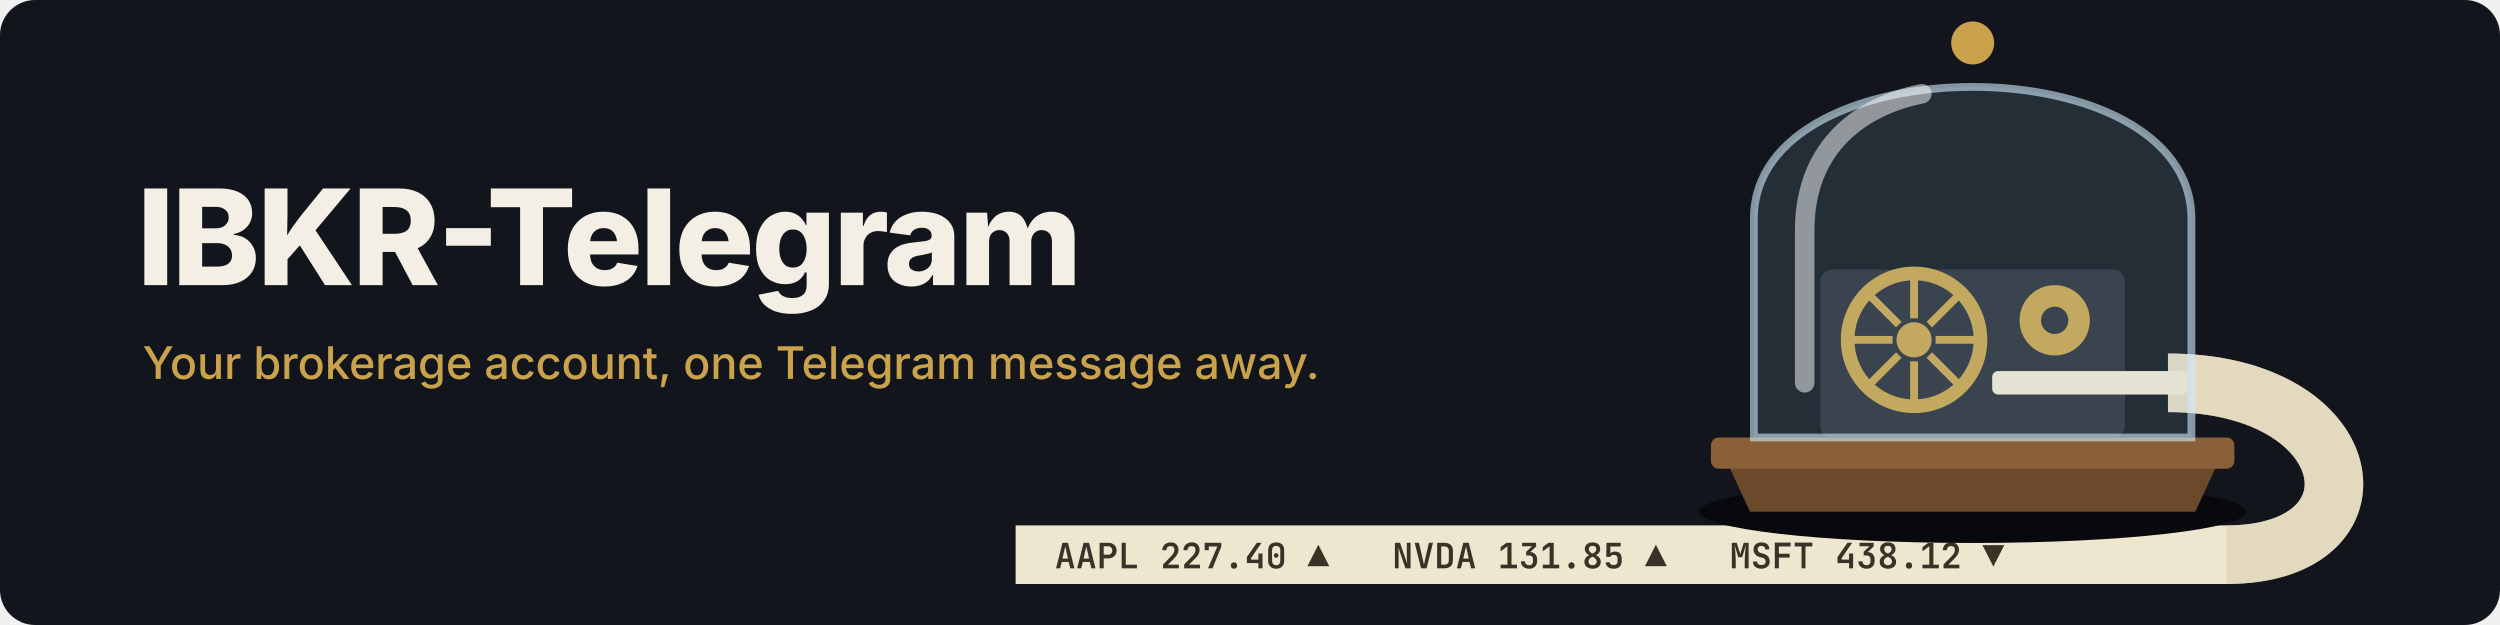
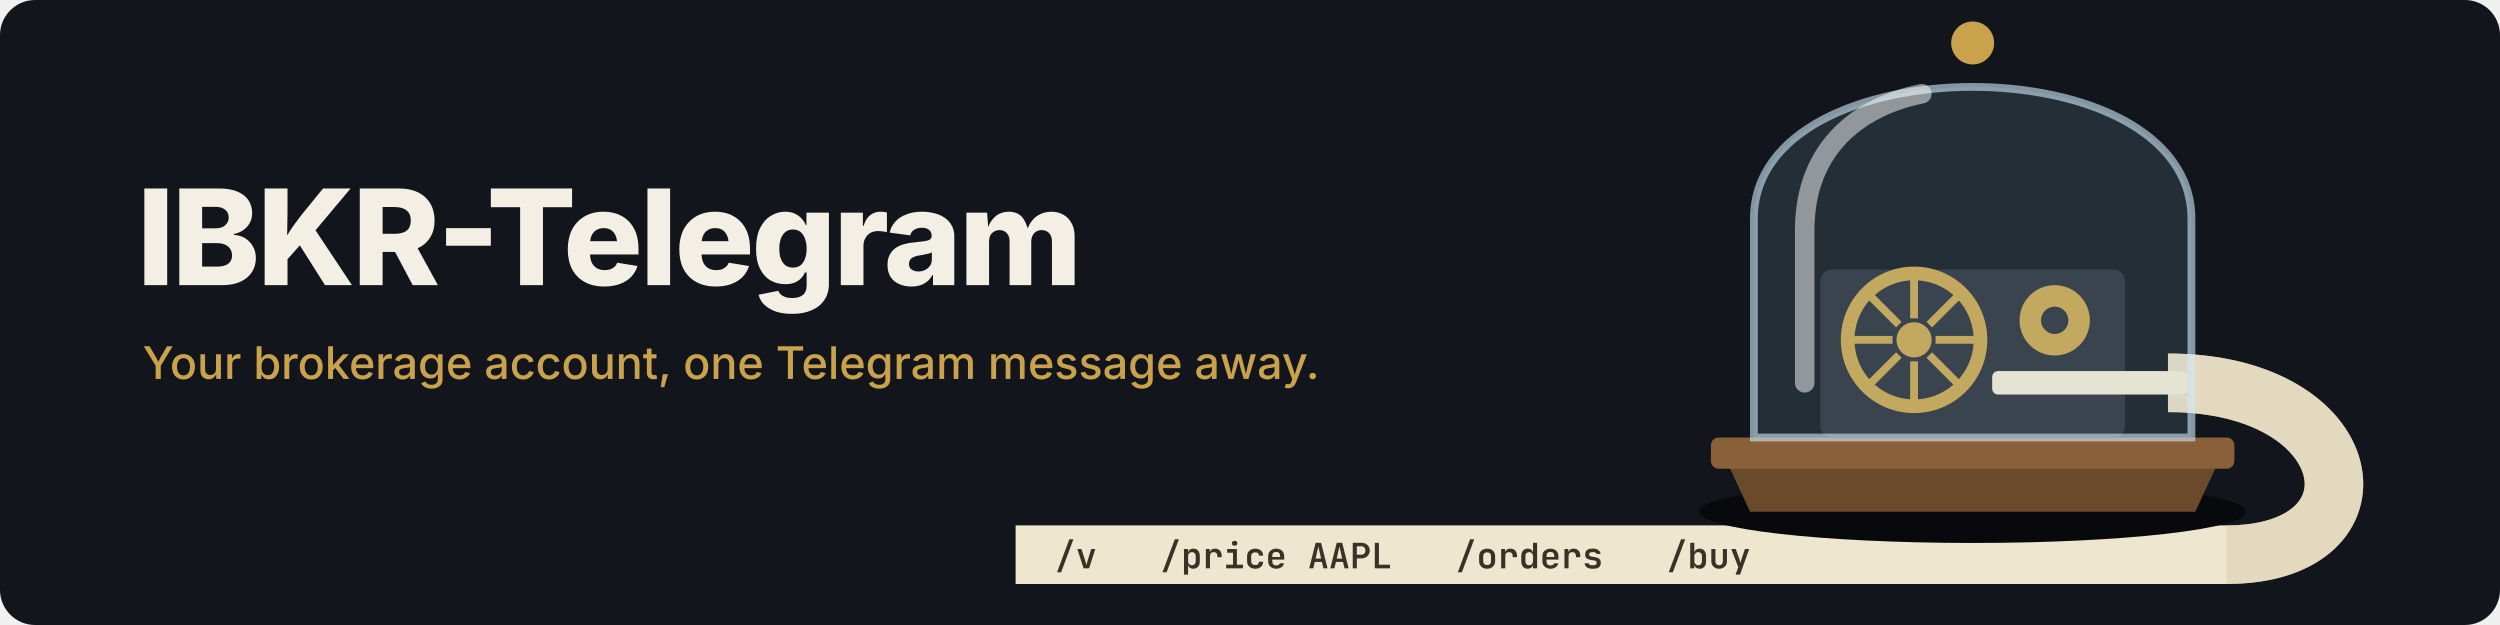
<svg xmlns="http://www.w3.org/2000/svg" viewBox="0 0 1280 320" width="1280" height="320" role="img" aria-label="IBKR-Telegram">
  <defs>
    <clipPath id="c">
      <rect width="1280" height="320" rx="18" />
    </clipPath>
  </defs>
  <g clip-path="url(#c)">
    <rect width="1280" height="320" fill="#12161C" />
    <path d="M1110 196C1210 196 1224 284 1140 284H520" stroke="#EFE6D0" stroke-width="30" fill="none" />
    <path d="M1110 196C1210 196 1224 284 1140 284" stroke="#D9CCAE" stroke-width="30" fill="none" stroke-opacity=".5" />
-     <path fill="#3A3226" d="M540.7 291l3.3-13.1h2.8l3.3 13.1h-2.1l-.8-3.3h-3.6l-.8 3.3zm3.3-5h2.8l-.8-3.6q-.2-1-.4-1.7q-.1-.7-.2-1q-.1.3-.2 1q-.1.7-.4 1.6zm7.5 5l3.3-13.1h2.8l3.3 13.1h-2.1l-.8-3.3h-3.6l-.8 3.3zm3.3-5h2.8l-.8-3.6q-.2-1-.4-1.7q-.1-.7-.2-1q-.1.3-.2 1q-.1.7-.4 1.6zm8.2 5v-13.1h4.4q1.3 0 2.2.5q1 .5 1.5 1.3q.6.9.6 2.2q0 1.2-.6 2.1q-.5.9-1.5 1.4q-.9.5-2.2.5h-2.3v5.1zm2.1-7h2.3q1 0 1.5-.6q.6-.6.6-1.5q0-1-.6-1.6q-.5-.6-1.5-.6h-2.3zm9.2 7v-13.1h2.1v11.2h5.7v1.9zm21.2 0v-2l4.1-4.2q.9-.9 1.3-1.7q.4-.7.4-1.5q0-1-.5-1.5q-.5-.5-1.4-.5q-1 0-1.6.5q-.6.6-.6 1.6h-2.1q0-1.2.6-2.1q.5-.9 1.5-1.4q.9-.5 2.2-.5q1.2 0 2.1.4q.9.5 1.4 1.4q.5.8.5 2q0 1.2-.6 2.3q-.6 1.1-2 2.5l-2.8 2.8h5.6v1.9zm10.8 0v-2l4.1-4.2q.9-.9 1.3-1.7q.4-.7.4-1.5q0-1-.5-1.5q-.5-.5-1.4-.5q-1 0-1.6.5q-.6.6-.6 1.6h-2.1q0-1.2.6-2.1q.5-.9 1.5-1.4q.9-.5 2.2-.5q1.2 0 2.1.4q.9.5 1.4 1.4q.5.8.5 2q0 1.2-.6 2.3q-.6 1.1-2 2.5l-2.8 2.8h5.6v1.9zm12.2 0l4.8-11.2h-4.4v1.9h-2.1v-3.8h8.5v2l-4.5 11.1zm13.3.2q-.7 0-1.2-.5q-.4-.4-.4-1.1q0-.8.4-1.2q.5-.5 1.2-.5q.8 0 1.2.5q.4.4.4 1.2q0 .7-.4 1.1q-.4.5-1.2.5zm12.5-.2v-2.7h-5.9v-3.1l5.1-7.3h2.4l-5.4 7.9v.7h3.8v-3.1h2.1v7.6zm9.1.2q-1.3 0-2.2-.5q-.9-.5-1.4-1.4q-.5-.9-.5-2v-5.7q0-1.2.5-2.1q.5-.9 1.4-1.3q.9-.5 2.2-.5q1.3 0 2.2.5q.9.4 1.4 1.3q.5.9.5 2.1v5.7q0 1.1-.5 2q-.5.9-1.4 1.4q-.9.5-2.2.5zm0-1.8q1 0 1.6-.6q.5-.6.5-1.5v-5.7q0-1-.5-1.5q-.6-.6-1.6-.6q-1 0-1.6.6q-.5.5-.5 1.5v5.7q0 .9.6 1.5q.5.6 1.5.6zm0-3.8q-.5 0-.8-.4q-.4-.3-.4-.8q0-.5.4-.9q.3-.3.8-.3q.5 0 .8.3q.4.4.4.9q0 .5-.4.8q-.3.4-.8.4zm16 4.3l5.6-11l5.6 11zm44.8 1.1v-13.1h2.6l3.7 10.7q0-.5-.1-1.3q0-.7-.1-1.5q0-.8 0-1.4v-6.5h1.9v13.1h-2.6l-3.7-10.8q0 .5.1 1.2q0 .8.1 1.5q0 .8 0 1.4v6.7zm13.4 0l-3.3-13.1h2.2l2 8.6q.2.7.3 1.5q.2.7.3 1.1q0-.4.2-1.1q.1-.8.3-1.5l2-8.6h2.1l-3.3 13.1zm8.2 0v-13.1h3.8q1.3 0 2.3.5q1 .5 1.5 1.4q.5.9.5 2.1v5q0 1.3-.5 2.2q-.5.9-1.5 1.4q-1 .5-2.3.5zm2.1-1.9h1.7q1 0 1.6-.6q.6-.6.6-1.6v-5q0-1-.6-1.5q-.6-.6-1.6-.6h-1.7zm8 1.9l3.3-13.1h2.8l3.3 13.1h-2.1l-.8-3.3h-3.6l-.8 3.3zm3.3-5h2.8l-.8-3.6q-.2-1-.4-1.7q-.1-.7-.2-1q-.1.3-.2 1q-.1.7-.4 1.6zm19.1 5v-1.9h3.5v-9.4l-3.5 2.6v-2.2l3-2.2h2.6v11.2h2.8v1.9zm14.6.2q-1.3 0-2.2-.5q-1-.5-1.5-1.3q-.5-.9-.5-2h2.1q0 .9.6 1.5q.5.5 1.5.5q1 0 1.5-.6q.5-.5.5-1.4v-1q0-.9-.5-1.5q-.6-.5-1.5-.5h-1.5v-1.9l3-2.8h-5.1v-1.8h7.2v1.9l-3.6 3.4v-.6q1.9 0 3 1q1.1 1 1.1 2.8v1q0 1.1-.5 2q-.5.8-1.4 1.3q-1 .5-2.2.5zm7-.2v-1.9h3.5v-9.4l-3.5 2.6v-2.2l3-2.2h2.6v11.2h2.8v1.9zm14.7.2q-.7 0-1.2-.5q-.4-.4-.4-1.1q0-.8.4-1.2q.5-.5 1.2-.5q.8 0 1.2.5q.4.4.4 1.2q0 .7-.4 1.1q-.4.5-1.2.5zm10.8 0q-1.3 0-2.2-.5q-1-.4-1.5-1.2q-.5-.8-.5-1.9q0-1.2.7-2q.6-.9 2-1.5l1.9-.9q.7-.3 1.1-.8q.4-.6.4-1.2q0-.8-.5-1.3q-.5-.4-1.4-.4q-.9 0-1.4.4q-.5.5-.5 1.3q0 .6.4 1.2q.4.5 1 .8l2 .9q1.4.7 2 1.5q.7.9.7 2q0 1.7-1.1 2.6q-1.2 1-3.1 1zm0-1.8q1 0 1.5-.5q.6-.6.6-1.4q0-.7-.4-1.2q-.4-.6-1-.9l-2.1-1q-1.3-.6-1.9-1.4q-.7-.8-.7-1.9q0-1 .5-1.8q.5-.8 1.4-1.2q.9-.4 2.1-.4q1.2 0 2.1.4q.9.4 1.4 1.2q.4.8.4 1.8q0 1.1-.6 1.9q-.6.8-1.9 1.4l-2.1 1q-.7.3-1 .8q-.4.6-.4 1.3q0 .8.6 1.4q.5.5 1.5.5zm10.8 1.8q-1.8 0-2.9-.9q-1.1-.9-1.2-2.4h2.1q.1.7.6 1.1q.5.3 1.4.3q1 0 1.5-.5q.5-.5.5-1.4v-1.3q0-1-.5-1.5q-.5-.5-1.5-.5q-.6 0-1.1.3q-.4.2-.6.7h-2.1l.1-7.2h7.3v1.9h-5.3v3.9h.5l-.6.5q0-.9.7-1.4q.7-.4 1.8-.4q1.6 0 2.5.9q.9 1 .9 2.8v1.3q0 1.7-1.1 2.8q-1.1 1-3 1zm16-1.3l5.6-11l5.6 11zm44.5 1.1v-13.1h2.5l1.3 4.2q.2.6.4 1.1q.1.5.1.8q.1-.3.2-.8q.1-.5.3-1.1l1.3-4.2h2.5v13.1h-2v-4.3q0-.8.1-1.9q0-1 .1-2.1q.1-1 .2-2q.1-1 .2-1.7l-1.9 6.3h-2l-1.9-6.3q.1.7.2 1.6q.1 1 .2 2q.1 1.1.1 2.1q.1 1.1.1 2v4.3zm15.1.2q-1.3 0-2.3-.5q-.9-.4-1.5-1.2q-.5-.9-.5-2h2.1q0 .8.6 1.3q.6.5 1.7.5q1 0 1.5-.4q.6-.5.6-1.4q0-.7-.4-1.2q-.4-.5-1.1-.7l-1.6-.4q-1.5-.4-2.3-1.5q-.8-1-.8-2.4q0-1.1.5-1.9q.5-.8 1.4-1.3q.9-.4 2.1-.4q1.9 0 3 .9q1.1 1 1.1 2.7h-2.1q0-.9-.5-1.3q-.5-.5-1.5-.5q-.9 0-1.4.5q-.5.4-.5 1.2q0 .7.4 1.2q.4.5 1.1.7l1.6.5q1.5.4 2.3 1.4q.8 1 .8 2.5q0 1.1-.5 1.9q-.6.8-1.5 1.3q-1 .5-2.3.5zm6.9-.2v-13.2h8.1v2h-6v3.7h5.5v2h-5.5v5.5zm13.7 0v-11.2h-3.5v-2h9v2h-3.5v11.2zm24.3 0v-2.7h-5.9v-3.1l5.1-7.3h2.4l-5.4 7.9v.7h3.8v-3.1h2.1v7.6zm9 .2q-1.3 0-2.2-.5q-1-.5-1.5-1.3q-.5-.9-.5-2h2.1q0 .9.6 1.5q.5.5 1.5.5q1 0 1.5-.6q.5-.5.5-1.4v-1q0-.9-.5-1.5q-.6-.5-1.5-.5h-1.5v-1.9l3-2.8h-5.1v-1.8h7.2v1.9l-3.6 3.4v-.6q1.9 0 3 1q1.1 1 1.1 2.8v1q0 1.1-.5 2q-.5.8-1.4 1.3q-1 .5-2.2.5zm10.9 0q-1.3 0-2.2-.5q-1-.4-1.5-1.2q-.5-.8-.5-1.9q0-1.2.7-2q.6-.9 2-1.5l1.9-.9q.7-.3 1.1-.8q.4-.6.4-1.2q0-.8-.5-1.3q-.5-.4-1.4-.4q-.9 0-1.4.4q-.5.5-.5 1.3q0 .6.4 1.2q.4.5 1 .8l2 .9q1.4.7 2 1.5q.7.9.7 2q0 1.7-1.1 2.6q-1.2 1-3.1 1zm0-1.8q1 0 1.5-.5q.6-.6.6-1.4q0-.7-.4-1.2q-.4-.6-1-.9l-2.1-1q-1.3-.6-1.9-1.4q-.7-.8-.7-1.9q0-1 .5-1.8q.5-.8 1.4-1.2q.9-.4 2.1-.4q1.2 0 2.1.4q.9.4 1.4 1.2q.4.8.4 1.8q0 1.1-.6 1.9q-.6.8-1.9 1.4l-2.1 1q-.7.3-1 .8q-.4.6-.4 1.3q0 .8.6 1.4q.5.5 1.5.5zm10.8 1.8q-.7 0-1.2-.5q-.4-.4-.4-1.1q0-.8.4-1.2q.5-.5 1.2-.5q.8 0 1.2.5q.4.4.4 1.2q0 .7-.4 1.1q-.4.5-1.2.5zm6.9-.2v-1.9h3.5v-9.4l-3.5 2.6v-2.2l3-2.2h2.6v11.2h2.8v1.9zm10.8 0v-2l4.1-4.2q.9-.9 1.3-1.7q.4-.7.4-1.5q0-1-.5-1.5q-.5-.5-1.4-.5q-1 0-1.6.5q-.6.6-.6 1.6h-2.1q0-1.2.6-2.1q.5-.9 1.5-1.4q.9-.5 2.2-.5q1.2 0 2.1.4q.9.5 1.4 1.4q.5.8.5 2q0 1.2-.6 2.3q-.6 1.1-2 2.5l-2.8 2.8h5.6v1.9zm25.5-.9l-5.6-11h11.2z" />
+     <path fill="#3A3226" d="M541.2 293l6.3-16.9h2.1l-6.3 16.9zm13.6-2l-3.2-9.9h2.1l2 6.2q.2.5.3 1.1q.2.6.2.9q.1-.3.3-.9q.1-.6.3-1.1l1.9-6.2h2.1l-3.2 9.9zm40.4 2l6.3-16.9h2.1l-6.3 16.9zm11 1.2v-13.1h2.1v1.9h.5l-.5.5q0-1.2.7-1.9q.8-.7 2-.7q1.5 0 2.4 1q.9 1 .9 2.8v2.7q0 1.2-.4 2q-.4.9-1.2 1.3q-.7.5-1.7.5q-1.2 0-2-.7q-.7-.7-.7-1.9l.5.5h-.5v2.3v2.8zm4.1-4.8q.9 0 1.4-.6q.5-.5.5-1.5v-2.5q0-1-.5-1.5q-.5-.6-1.4-.6q-.9 0-1.4.6q-.6.5-.6 1.5v2.5q0 1 .6 1.5q.5.6 1.4.6zm7.1 1.6v-9.9h2v1.9h.5l-.7 1.2q0-1.6.8-2.5q.7-.8 2.1-.8q1.6 0 2.5 1q.9 1 .9 2.7v.7h-2.2v-.5q0-1-.5-1.6q-.5-.5-1.4-.5q-.9 0-1.4.5q-.5.6-.5 1.6v6.2zm10.4 0v-1.9h3.5v-6.1h-3v-1.9h5v8h3.1v1.9zm4.3-11.6q-.6 0-1-.3q-.4-.4-.4-.9q0-.6.4-1q.4-.3 1-.3q.7 0 1.1.3q.3.4.3 1q0 .5-.3.9q-.4.3-1.1.3zm10.6 11.8q-1.3 0-2.2-.5q-.9-.5-1.5-1.3q-.5-.9-.5-2.1v-2.5q0-1.2.5-2.1q.6-.8 1.5-1.3q.9-.5 2.2-.5q1.8 0 2.9 1q1.1.9 1.1 2.6h-2.1q0-.9-.5-1.3q-.5-.4-1.4-.4q-1 0-1.5.5q-.6.5-.6 1.5v2.5q0 1 .6 1.5q.5.5 1.5.5q.9 0 1.4-.4q.5-.5.5-1.3h2.1q0 1.7-1.1 2.6q-1.1 1-2.9 1zm10.7 0q-1.2 0-2.1-.5q-1-.5-1.5-1.4q-.5-.8-.5-2v-2.5q0-1.2.5-2.1q.5-.8 1.5-1.3q.9-.5 2.1-.5q1.2 0 2.2.5q.9.5 1.4 1.3q.5.9.5 2.1v1.7h-6.1v.8q0 1.1.5 1.6q.5.6 1.5.6q.8 0 1.3-.3q.5-.3.6-.8h2.1q-.2 1.3-1.3 2q-1.1.8-2.7.8zm2-5.9v-.5q0-1.1-.5-1.7q-.5-.5-1.5-.5q-1 0-1.5.5q-.5.6-.5 1.7v.4h4.2zm14.9 5.7l3.3-13.1h2.8l3.3 13.1h-2.1l-.8-3.3h-3.6l-.8 3.3zm3.3-5h2.8l-.8-3.6q-.2-1-.4-1.7q-.1-.7-.2-1q-.1.3-.2 1q-.1.7-.4 1.6zm7.5 5l3.3-13.1h2.8l3.3 13.1h-2.1l-.8-3.3h-3.6l-.8 3.3zm3.3-5h2.8l-.8-3.6q-.2-1-.4-1.7q-.1-.7-.2-1q-.1.3-.2 1q-.1.7-.4 1.6zm8.2 5v-13.1h4.4q1.3 0 2.2.5q1 .5 1.5 1.3q.6.9.6 2.2q0 1.2-.6 2.1q-.5.9-1.5 1.4q-.9.5-2.2.5h-2.3v5.1zm2.1-7h2.3q1 0 1.5-.6q.6-.6.6-1.5q0-1-.6-1.6q-.5-.6-1.5-.6h-2.3zm9.2 7v-13.1h2.1v11.2h5.7v1.9zm42.5 2l6.3-16.9h2.1l-6.3 16.9zm15-1.8q-1.2 0-2.2-.5q-.9-.5-1.4-1.4q-.5-.8-.5-2v-2.5q0-1.2.5-2.1q.5-.8 1.4-1.3q1-.5 2.2-.5q1.3 0 2.2.5q.9.5 1.4 1.3q.5.9.5 2.1v2.5q0 1.2-.5 2q-.5.9-1.4 1.4q-.9.5-2.2.5zm0-1.9q.9 0 1.5-.5q.5-.5.5-1.5v-2.5q0-1-.5-1.5q-.6-.5-1.5-.5q-.9 0-1.4.5q-.6.5-.6 1.5v2.5q0 1 .6 1.5q.5.5 1.4.5zm7.2 1.7v-9.9h2v1.9h.5l-.7 1.2q0-1.6.8-2.5q.7-.8 2.1-.8q1.6 0 2.5 1q.9 1 .9 2.7v.7h-2.2v-.5q0-1-.5-1.6q-.5-.5-1.4-.5q-.9 0-1.4.5q-.5.6-.5 1.6v6.2zm13.6.2q-1.5 0-2.4-1q-.9-1-.9-2.8v-2.7q0-1.7.9-2.8q.9-1 2.4-1q1.2 0 2 .7q.7.7.7 1.9l-.5-.5h.5v-2.3v-2.8h2.1v13.1h-2.1v-1.9h-.5l.5-.5q0 1.2-.7 1.9q-.8.7-2 .7zm.8-1.8q.8 0 1.3-.6q.6-.5.6-1.5v-2.5q0-1-.6-1.5q-.5-.6-1.3-.6q-1 0-1.5.6q-.5.5-.5 1.5v2.5q0 1 .5 1.5q.5.6 1.5.6zm10.8 1.8q-1.2 0-2.1-.5q-1-.5-1.5-1.4q-.5-.8-.5-2v-2.5q0-1.2.5-2.1q.5-.8 1.5-1.3q.9-.5 2.1-.5q1.2 0 2.2.5q.9.5 1.4 1.3q.5.9.5 2.1v1.7h-6.1v.8q0 1.1.5 1.6q.5.6 1.5.6q.8 0 1.3-.3q.5-.3.6-.8h2.1q-.2 1.3-1.3 2q-1.1.8-2.7.8zm2-5.9v-.5q0-1.1-.5-1.7q-.5-.5-1.5-.5q-1 0-1.5.5q-.5.6-.5 1.7v.4h4.2zm5.2 5.7v-9.9h2v1.9h.5l-.7 1.2q0-1.6.8-2.5q.7-.8 2.1-.8q1.6 0 2.5 1q.9 1 .9 2.7v.7h-2.2v-.5q0-1-.5-1.6q-.5-.5-1.4-.5q-.9 0-1.4.5q-.5.6-.5 1.6v6.2zm14 .2q-1.1 0-1.9-.4q-.8-.3-1.3-1q-.4-.6-.5-1.4h2.1q.1.5.5.7q.4.3 1.1.3h.8q.9 0 1.3-.3q.4-.3.4-.9q0-.6-.3-.9q-.4-.3-1.2-.4l-1.3-.2q-1.6-.2-2.4-.9q-.7-.7-.7-2q0-1.3.9-2.1q.9-.8 2.7-.8h.7q1.5 0 2.5.8q1 .7 1.1 1.9h-2.1q-.1-.4-.5-.7q-.4-.2-1-.2h-.7q-.8 0-1.2.3q-.4.3-.4.8q0 .6.3.8q.4.3 1.1.4l1.3.2q1.7.2 2.5.9q.8.7.8 2q0 1.5-.9 2.3q-1 .8-2.9.8zm39.4 1.8l6.3-16.9h2.1l-6.3 16.9zm15.8-1.8q-1.2 0-2-.7q-.7-.7-.7-1.9l.5.5h-.5v1.9h-2.1v-13.1h2.1v2.8v2.3h.5l-.5.5q0-1.2.7-1.9q.8-.7 2-.7q1.5 0 2.4 1q.9 1.1.9 2.8v2.7q0 1.8-.9 2.8q-.9 1-2.4 1zm-.8-1.8q1 0 1.5-.6q.5-.5.5-1.5v-2.5q0-1-.5-1.5q-.5-.6-1.5-.6q-.8 0-1.3.6q-.6.5-.6 1.5v2.5q0 1 .6 1.5q.5.6 1.3.6zm10.8 1.8q-1.8 0-2.9-1.1q-1.1-1-1.1-2.8v-6.2h2.1v6.2q0 1 .5 1.5q.5.6 1.4.6q.9 0 1.4-.6q.5-.5.5-1.5v-6.2h2.1v6.2q0 1.8-1.1 2.8q-1.1 1.1-2.9 1.1zm8.4 3l1.4-3.8l-3.6-9.3h2.3l1.9 5.3q.1.4.3 1q.1.5.2.8q.1-.3.2-.8q.2-.6.3-1l1.8-5.3h2.2l-4.7 13.1z" />
    <ellipse cx="1010" cy="262" rx="140" ry="16" fill="#07090C" />
    <path d="M884 236H1136L1124 262H896Z" fill="#6B4A2B" />
    <rect x="876" y="224" width="268" height="16" rx="4" fill="#8A6038" />
    <rect x="932" y="138" width="156" height="86" rx="6" fill="#2A2F36" />
    <circle cx="980" cy="174" r="34" fill="none" stroke="#C9A24B" stroke-width="7" />
    <path d="M991 174L1014 174" stroke="#C9A24B" stroke-width="4" />
    <path d="M987.8 181.8L1004 198" stroke="#C9A24B" stroke-width="4" />
    <path d="M980 185L980 208" stroke="#C9A24B" stroke-width="4" />
    <path d="M972.2 181.8L956 198" stroke="#C9A24B" stroke-width="4" />
    <path d="M969 174L946 174" stroke="#C9A24B" stroke-width="4" />
    <path d="M972.2 166.2L956 150" stroke="#C9A24B" stroke-width="4" />
    <path d="M980 163L980 140" stroke="#C9A24B" stroke-width="4" />
    <path d="M987.8 166.2L1004 150" stroke="#C9A24B" stroke-width="4" />
    <circle cx="980" cy="174" r="9" fill="#C9A24B" />
    <circle cx="1052" cy="164" r="18" fill="#C9A24B" />
    <circle cx="1052" cy="164" r="7" fill="#2A2F36" />
    <rect x="1020" y="190" width="100" height="12" rx="3" fill="#EFE6D0" />
    <path d="M898 224V112C898 22 1122 22 1122 112V224Z" fill="#9FD3F0" fill-opacity=".13" stroke="#CFE9F8" stroke-opacity=".6" stroke-width="4" />
    <path d="M924 196V118C924 74 954 54 984 48" stroke="#fff" stroke-opacity=".5" stroke-width="10" fill="none" stroke-linecap="round" />
    <circle cx="1010" cy="22" r="11" fill="#C9A24B" />
    <path fill="#F4EFE4" d="M85.6 96.5v49.5h-11.7v-49.5zm6.2 49.5v-49.5h20.5q5.5 0 9.3 1.6q3.7 1.6 5.6 4.4q1.9 2.8 1.9 6.6q0 2.8-1.2 5q-1.2 2.2-3.3 3.7q-2 1.4-4.8 2v.5q3 .1 5.6 1.6q2.5 1.5 4 4.1q1.6 2.6 1.6 6.2q0 4-2 7.1q-2 3.1-5.8 4.9q-3.9 1.8-9.4 1.8zm11.7-9.5h7.6q3.9 0 5.8-1.5q1.9-1.5 1.9-4.1q0-2-.9-3.4q-.9-1.4-2.6-2.2q-1.7-.8-4-.8h-7.8zm0-19.6h6.8q2 0 3.5-.6q1.5-.7 2.4-2q.9-1.2.9-3q0-2.5-1.8-3.9q-1.8-1.5-4.8-1.5h-7zm40.8 19.1v-10.2q1.4-3 2.8-5.4q1.4-2.4 3.1-4.8q1.8-2.5 4.2-5.6l11-13.5h14.1l-20.8 24.8l-1-.4zm-8.8 10v-49.5h11.7v12.2l-.2 13.3l.2 5.8v18.2zm30.9 0l-13.4-21.2l7.4-8.6l19.8 29.8zm17.8 0v-49.5h20.2q5.6 0 9.7 2q4 2 6.2 5.7q2.2 3.7 2.2 8.8q0 5.1-2.3 8.6q-2.2 3.6-6.3 5.5q-4.1 1.9-9.8 1.9h-12.9v-9.3h10.8q2.7 0 4.6-.7q1.8-.7 2.8-2.2q.9-1.5.9-3.8q0-2.4-.9-3.9q-1-1.5-2.8-2.3q-1.9-.8-4.7-.8h-6v40zm27.1 0l-12-22.6h12.5l12.4 22.6zm40-29.2v9h-22.9v-9zm0-10.7v-9.6h41.6v9.6h-14.9v39.9h-11.7v-39.9zm58.1 40.6q-5.8 0-10-2.3q-4.2-2.3-6.5-6.6q-2.2-4.3-2.2-10.2q0-5.7 2.2-10.1q2.3-4.3 6.4-6.7q4.1-2.4 9.7-2.4q3.9 0 7.2 1.2q3.3 1.3 5.7 3.7q2.4 2.4 3.7 5.9q1.3 3.5 1.3 8.2v2.9h-32.1v-6.8h26.6l-5.4 1.6q0-2.6-.8-4.4q-.8-1.9-2.3-2.9q-1.5-1-3.8-1q-2.3 0-3.8 1q-1.6 1-2.4 2.8q-.8 1.8-.8 4.3v4.8q0 2.9.9 4.8q1 1.9 2.7 2.9q1.7.9 3.9.9q1.6 0 2.9-.4q1.2-.5 2.2-1.3q.9-.9 1.3-2.1l10.4 1.7q-1 3.2-3.2 5.5q-2.3 2.4-5.8 3.7q-3.5 1.3-8 1.3zm33.7-50.2v49.5h-11.6v-49.5zm23.4 50.2q-5.8 0-10-2.3q-4.2-2.3-6.5-6.6q-2.2-4.3-2.2-10.2q0-5.7 2.2-10.1q2.3-4.3 6.4-6.7q4.1-2.4 9.7-2.4q3.9 0 7.2 1.2q3.3 1.3 5.7 3.7q2.4 2.4 3.7 5.9q1.3 3.5 1.3 8.2v2.9h-32.1v-6.8h26.6l-5.4 1.6q0-2.6-.8-4.4q-.8-1.9-2.3-2.9q-1.5-1-3.8-1q-2.3 0-3.8 1q-1.6 1-2.4 2.8q-.8 1.8-.8 4.3v4.8q0 2.9.9 4.8q1 1.9 2.7 2.9q1.7.9 3.9.9q1.6 0 2.9-.4q1.2-.5 2.1-1.3q1-.9 1.4-2.1l10.4 1.7q-1 3.2-3.2 5.5q-2.3 2.4-5.8 3.7q-3.5 1.3-8 1.3zm39.2 14q-4.9 0-8.5-1.2q-3.6-1.3-5.9-3.5q-2.2-2.2-2.9-5.1l10.1-2q.3 1 1.2 1.8q.9.9 2.4 1.4q1.4.5 3.5.5q3.6 0 5.5-1.6q1.9-1.6 1.9-4.9v-6.6h-.9q-.7 1.7-2 3q-1.3 1.4-3.3 2.2q-2 .8-4.8.8q-4.1 0-7.4-1.9q-3.4-1.9-5.4-5.9q-2.1-4-2.1-10.3q0-6.5 2.1-10.7q2.1-4.2 5.5-6.2q3.4-2.1 7.3-2.1q2.9 0 5 1q2.1 1 3.5 2.6q1.4 1.6 2.1 3.3h.3v-6.4h11.5v36.3q0 5.1-2.4 8.5q-2.4 3.5-6.6 5.2q-4.2 1.8-9.7 1.8zm.3-23.7q2.2 0 3.8-1.1q1.5-1.2 2.3-3.3q.9-2.2.9-5.2q0-3-.9-5.3q-.8-2.2-2.3-3.4q-1.6-1.2-3.8-1.2q-2.3 0-3.8 1.2q-1.6 1.3-2.4 3.5q-.8 2.2-.8 5.2q0 3 .8 5.1q.9 2.2 2.4 3.4q1.6 1.1 3.8 1.1zm24.5 9v-37.1h11.3v6.7h.4q1-3.6 3.3-5.4q2.3-1.8 5.3-1.8q.9 0 1.7.1q.9.1 1.6.3v10.1q-.8-.3-2.1-.4q-1.4-.2-2.5-.2q-2.1 0-3.8.9q-1.7 1-2.6 2.7q-1 1.6-1 3.8v20.3zm36.1.7q-3.5 0-6.3-1.3q-2.8-1.2-4.3-3.6q-1.6-2.4-1.6-6.1q0-3.1 1.1-5.2q1.1-2.1 3-3.5q1.9-1.3 4.4-2q2.5-.7 5.3-.9q3.2-.3 5.1-.6q2-.3 2.8-.9q.9-.7.9-1.8v-.1q0-1.3-.6-2.2q-.6-.9-1.7-1.4q-1.1-.5-2.7-.5q-1.6 0-2.9.5q-1.2.5-2 1.3q-.8.9-1.1 2.1l-10.5-1.4q.7-3.2 2.9-5.6q2.1-2.4 5.6-3.7q3.4-1.4 8.1-1.4q3.4 0 6.4.8q3.1.8 5.3 2.4q2.3 1.6 3.5 3.9q1.3 2.3 1.3 5.3v25.2h-10.9v-5.2h-.3q-1 1.9-2.5 3.2q-1.6 1.3-3.6 2q-2.1.7-4.7.7zm3.6-7.7q1.9 0 3.5-.8q1.6-.8 2.5-2.2q.9-1.4.9-3.2v-3.6q-.5.3-1.2.5q-.8.3-1.7.4q-.9.2-1.8.4q-.9.1-1.7.3q-1.7.2-2.9.8q-1.2.5-1.8 1.4q-.6.9-.6 2.2q0 1.2.6 2.1q.6.8 1.7 1.2q1.1.5 2.5.5zm24.6 7v-37.1h10.6l.7 9.6h-.8q.8-3.6 2.6-5.8q1.7-2.3 3.9-3.3q2.3-1 4.8-1q4 0 6.5 2.5q2.4 2.6 3.7 8.4h-1.3q.9-3.9 2.9-6.3q1.9-2.4 4.5-3.5q2.6-1.1 5.4-1.1q3.4 0 6.1 1.5q2.7 1.5 4.2 4.3q1.6 2.8 1.6 6.8v25h-11.6v-22.4q0-2.8-1.5-4.3q-1.5-1.5-3.8-1.5q-1.6 0-2.8.8q-1.2.7-1.8 2q-.7 1.3-.7 3.1v22.3h-11.1v-22.6q0-2.5-1.4-4q-1.4-1.6-3.8-1.6q-1.5 0-2.8.8q-1.2.7-1.9 2q-.6 1.4-.6 3.3v22.1z" />
    <path fill="#C9A24B" d="M79.7 194v-6.7l-6.1-10h3l3.1 5.3q.5.9.9 1.7q.4.8.9 2h-.9q.5-1.2.9-2q.4-.9.9-1.7l3.1-5.3h2.9l-6.1 10v6.7zm14.2.3q-1.7 0-3-.8q-1.4-.9-2.1-2.3q-.7-1.5-.7-3.4q0-2 .7-3.4q.7-1.5 2.1-2.3q1.3-.8 3-.8q1.8 0 3.1.8q1.4.8 2.1 2.3q.7 1.4.7 3.4q0 1.9-.7 3.4q-.7 1.4-2.1 2.3q-1.3.8-3.1.8zm0-2.1q1.2 0 1.9-.6q.8-.6 1.1-1.6q.4-1 .4-2.2q0-1.2-.4-2.2q-.3-1-1.1-1.6q-.7-.6-1.9-.6q-1.1 0-1.8.6q-.8.6-1.1 1.6q-.4 1-.4 2.2q0 1.2.4 2.2q.3 1 1.1 1.6q.7.6 1.8.6zm12.9 2q-1.2 0-2.2-.6q-1-.5-1.5-1.6q-.5-1-.5-2.6v-8h2.4v7.7q0 1.4.7 2.1q.8.8 2 .8q.8 0 1.5-.4q.6-.3 1-1q.4-.7.4-1.7v-7.5h2.5v12.6h-2.4v-3.1h.2q-.5 1.7-1.6 2.5q-1 .8-2.5.8zm9.6-.2v-12.6h2.4v2.1h.1q.4-1.1 1.2-1.6q.9-.6 2-.6q.2 0 .5 0q.3 0 .5 0v2.4q-.1-.1-.5-.1q-.4 0-.8 0q-.8 0-1.5.3q-.7.4-1.1 1q-.3.6-.3 1.5v7.6zm21.3.2q-1.2 0-1.9-.3q-.7-.4-1.1-.9q-.4-.6-.7-1h-.2v2h-2.4v-16.7h2.5v6.2h.1q.3-.4.6-.9q.4-.5 1.2-.9q.7-.4 1.8-.4q1.6 0 2.7.8q1.2.7 1.9 2.2q.7 1.4.7 3.5q0 2-.7 3.4q-.7 1.5-1.8 2.3q-1.2.7-2.7.7zm-.6-2.1q1.1 0 1.8-.5q.7-.6 1.1-1.6q.4-1 .4-2.3q0-1.2-.4-2.2q-.4-1-1.1-1.5q-.7-.6-1.8-.6q-1.1 0-1.8.5q-.7.6-1.1 1.6q-.3.9-.3 2.2q0 1.3.3 2.3q.4 1 1.1 1.6q.8.5 1.8.5zm8.5 1.9v-12.6h2.4v2.1h.2q.3-1.1 1.2-1.6q.8-.6 1.9-.6q.3 0 .6 0q.3 0 .5 0v2.4q-.1-.1-.5-.1q-.4 0-.8 0q-.9 0-1.5.3q-.7.4-1.1 1q-.4.6-.4 1.5v7.6zm13.8.3q-1.8 0-3.1-.8q-1.3-.9-2.1-2.3q-.7-1.5-.7-3.4q0-2 .7-3.4q.8-1.5 2.1-2.3q1.3-.8 3.1-.8q1.8 0 3.1.8q1.3.8 2 2.3q.7 1.4.7 3.4q0 1.9-.7 3.4q-.7 1.4-2 2.3q-1.3.8-3.1.8zm0-2.1q1.1 0 1.9-.6q.7-.6 1.1-1.6q.3-1 .3-2.2q0-1.2-.3-2.2q-.4-1-1.1-1.6q-.8-.6-1.9-.6q-1.2 0-1.9.6q-.7.6-1.1 1.6q-.4 1-.4 2.2q0 1.2.4 2.2q.4 1 1.1 1.6q.7.6 1.9.6zm10.9-2.4v-3.1h.4l4.9-5.3h3l-5.7 6.1h-.4zm-2.3 4.2v-16.7h2.5v16.7zm7.9 0l-4.5-5.9l1.7-1.8l5.8 7.7zm9.8.3q-1.8 0-3.2-.8q-1.3-.8-2-2.3q-.7-1.4-.7-3.4q0-1.9.7-3.4q.7-1.5 2-2.3q1.3-.8 3-.8q1.1 0 2.1.3q1 .4 1.8 1.1q.8.8 1.3 2q.4 1.2.4 2.9v.9h-10v-1.9h8.8l-1.2.6q0-1.1-.3-2q-.4-.9-1.1-1.4q-.7-.5-1.8-.5q-1 0-1.8.5q-.7.5-1.1 1.4q-.4.8-.4 1.8v1.2q0 1.3.5 2.2q.4.9 1.2 1.4q.8.4 1.9.4q.7 0 1.2-.2q.6-.2 1-.6q.4-.4.6-1l2.3.6q-.3 1-1 1.7q-.7.7-1.7 1.1q-1.1.5-2.5.5zm8.1-.3v-12.6h2.4v2.1h.2q.3-1.1 1.2-1.6q.8-.6 1.9-.6q.3 0 .6 0q.3 0 .5 0v2.4q-.1-.1-.5-.1q-.4 0-.8 0q-.9 0-1.5.3q-.7.4-1.1 1q-.4.6-.4 1.5v7.6zm12.3.3q-1.1 0-2.1-.5q-1-.4-1.5-1.3q-.6-.8-.6-2.1q0-1 .4-1.7q.4-.7 1.1-1.1q.7-.4 1.6-.6q.8-.2 1.7-.3q1.1-.1 1.8-.2q.7-.1 1.1-.3q.3-.2.3-.6v-.1q0-.7-.3-1.2q-.2-.5-.8-.7q-.5-.3-1.3-.3q-.8 0-1.4.3q-.6.2-1 .6q-.3.4-.5.8l-2.3-.6q.4-1.1 1.2-1.8q.8-.7 1.8-1q1-.3 2.2-.3q.7 0 1.6.2q.8.1 1.6.6q.7.5 1.2 1.3q.5.9.5 2.3v8.3h-2.4v-1.7h-.1q-.3.5-.8.9q-.5.5-1.2.8q-.7.3-1.8.3zm.6-2q1 0 1.7-.4q.7-.4 1.1-1q.4-.7.4-1.4v-1.6q-.1.1-.5.2q-.4.1-.9.2q-.4.1-.9.1q-.4.1-.7.1q-.7.1-1.3.3q-.6.2-.9.6q-.4.4-.4 1.1q0 .6.3 1q.3.4.9.6q.5.2 1.2.2zm14.2 6.7q-1.4 0-2.5-.4q-1-.4-1.7-1q-.7-.6-1.1-1.4l2.1-.9q.2.3.6.7q.4.4 1 .7q.6.3 1.6.3q1.5 0 2.4-.7q.9-.7.9-2.1v-2.5h-.3q-.2.4-.6.9q-.4.5-1.1.9q-.7.3-1.8.3q-1.5 0-2.7-.7q-1.2-.7-1.9-2.1q-.7-1.3-.7-3.3q0-2 .7-3.5q.7-1.4 1.9-2.1q1.2-.8 2.7-.8q1.1 0 1.9.4q.7.4 1.1.9q.4.5.6.9h.2v-2.1h2.4v12.8q0 1.6-.7 2.7q-.8 1-2.1 1.6q-1.2.5-2.9.5zm0-7.2q1.1 0 1.8-.5q.7-.5 1.1-1.4q.4-1 .4-2.3q0-1.2-.4-2.2q-.4-.9-1.1-1.5q-.7-.5-1.8-.5q-1.1 0-1.8.6q-.7.5-1.1 1.5q-.4.9-.4 2.1q0 1.3.4 2.2q.4.9 1.1 1.4q.7.6 1.8.6zm14.5 2.5q-1.9 0-3.2-.8q-1.4-.8-2.1-2.3q-.7-1.4-.7-3.4q0-1.9.7-3.4q.7-1.5 2-2.3q1.3-.8 3-.8q1.1 0 2.1.3q1 .4 1.8 1.1q.8.8 1.3 2q.5 1.2.5 2.9v.9h-10.1v-1.9h8.8l-1.2.6q0-1.1-.3-2q-.4-.9-1.1-1.4q-.7-.5-1.7-.5q-1.1 0-1.8.5q-.8.5-1.2 1.4q-.4.8-.4 1.8v1.2q0 1.3.5 2.2q.4.9 1.2 1.4q.8.4 1.9.4q.7 0 1.2-.2q.6-.2 1-.6q.4-.4.6-1l2.4.6q-.3 1-1.1 1.7q-.7.7-1.7 1.1q-1.1.5-2.4.5zm17.7 0q-1.2 0-2.2-.5q-.9-.4-1.5-1.3q-.5-.8-.5-2.1q0-1 .4-1.7q.4-.7 1.1-1.1q.7-.4 1.5-.6q.9-.2 1.8-.3q1.1-.1 1.8-.2q.7-.1 1-.3q.4-.2.4-.6v-.1q0-.7-.3-1.2q-.3-.5-.8-.7q-.6-.3-1.4-.3q-.8 0-1.4.3q-.5.2-.9.6q-.4.4-.6.8l-2.3-.6q.4-1.1 1.2-1.8q.8-.7 1.9-1q1-.3 2.1-.3q.8 0 1.6.2q.9.1 1.6.6q.8.5 1.3 1.3q.4.9.4 2.3v8.3h-2.4v-1.7h-.1q-.2.5-.7.9q-.5.5-1.2.8q-.8.3-1.8.3zm.5-2q1.1 0 1.8-.4q.7-.4 1.1-1q.4-.7.4-1.4v-1.6q-.2.1-.5.2q-.4.1-.9.2q-.5.1-.9.1q-.5.1-.8.1q-.7.1-1.3.3q-.5.2-.9.6q-.3.4-.3 1.1q0 .6.3 1q.3.4.8.6q.6.2 1.2.2zm14.3 2q-1.7 0-3.1-.8q-1.3-.9-2-2.3q-.7-1.5-.7-3.4q0-2 .7-3.4q.7-1.5 2-2.3q1.4-.8 3.1-.8q1 0 1.9.2q.8.3 1.5.8q.7.4 1.2 1.1q.4.7.7 1.6l-2.4.6q-.1-.5-.3-.9q-.3-.4-.7-.7q-.3-.3-.8-.5q-.5-.1-1.1-.1q-1.1 0-1.8.6q-.8.6-1.2 1.6q-.3 1-.3 2.2q0 1.2.3 2.2q.4 1 1.2 1.6q.7.6 1.8.6q.6 0 1.1-.2q.5-.2.9-.5q.3-.3.6-.7q.3-.4.4-.9l2.3.6q-.2.9-.7 1.6q-.5.7-1.2 1.1q-.7.5-1.5.8q-.9.3-1.9.3zm13.3 0q-1.8 0-3.1-.8q-1.3-.9-2-2.3q-.8-1.5-.8-3.4q0-2 .8-3.4q.7-1.5 2-2.3q1.3-.8 3.1-.8q1 0 1.8.2q.9.3 1.6.8q.7.4 1.1 1.1q.5.7.8 1.6l-2.4.6q-.1-.5-.4-.9q-.2-.4-.6-.7q-.4-.3-.8-.5q-.5-.1-1.1-.1q-1.1 0-1.9.6q-.7.6-1.1 1.6q-.3 1-.3 2.2q0 1.2.3 2.2q.4 1 1.1 1.6q.8.6 1.9.6q.6 0 1.1-.2q.5-.2.8-.5q.4-.3.7-.7q.2-.4.4-.9l2.3.6q-.2.9-.7 1.6q-.5.7-1.2 1.1q-.7.5-1.5.8q-.9.3-1.9.3zm13.3 0q-1.8 0-3.1-.8q-1.3-.9-2.1-2.3q-.7-1.5-.7-3.4q0-2 .7-3.4q.8-1.5 2.1-2.3q1.3-.8 3.1-.8q1.8 0 3.1.8q1.3.8 2 2.3q.7 1.4.7 3.4q0 1.9-.7 3.4q-.7 1.4-2 2.3q-1.3.8-3.1.8zm0-2.1q1.1 0 1.9-.6q.7-.6 1.1-1.6q.3-1 .3-2.2q0-1.2-.3-2.2q-.4-1-1.1-1.6q-.8-.6-1.9-.6q-1.2 0-1.9.6q-.7.6-1.1 1.6q-.4 1-.4 2.2q0 1.2.4 2.2q.4 1 1.1 1.6q.7.6 1.9.6zm12.9 2q-1.3 0-2.3-.6q-.9-.5-1.5-1.6q-.5-1-.5-2.6v-8h2.5v7.7q0 1.4.7 2.1q.7.8 1.9.8q.9 0 1.5-.4q.7-.3 1-1q.4-.7.4-1.7v-7.5h2.5v12.6h-2.4v-3.1h.3q-.6 1.7-1.6 2.5q-1.1.8-2.5.8zm12-7.6v7.4h-2.5v-12.6h2.4v3.1h-.2q.5-1.7 1.5-2.4q1.1-.8 2.6-.8q1.2 0 2.2.5q1 .6 1.5 1.6q.5 1.1.5 2.6v8h-2.4v-7.7q0-1.3-.7-2.1q-.7-.8-2-.8q-.8 0-1.5.4q-.6.4-1 1.1q-.4.7-.4 1.7zm16.7-5.2v2.1h-6.8v-2.1zm-4.9-2.9h2.4v12.1q0 .8.3 1.1q.4.4 1.1.4q.2 0 .5-.1q.3 0 .5-.1l.5 2q-.4.1-.9.2q-.4.1-.8.1q-1.8 0-2.7-.9q-.9-.9-.9-2.5zm7.1 19.7l1-6.6h2.7l-1.9 6.6zm18.4-3.9q-1.7 0-3-.8q-1.4-.9-2.1-2.3q-.7-1.5-.7-3.4q0-2 .7-3.4q.7-1.5 2.1-2.3q1.3-.8 3-.8q1.8 0 3.1.8q1.4.8 2.1 2.3q.7 1.4.7 3.4q0 1.9-.7 3.4q-.7 1.4-2.1 2.3q-1.3.8-3.1.8zm0-2.1q1.2 0 1.9-.6q.8-.6 1.1-1.6q.4-1 .4-2.2q0-1.2-.4-2.2q-.3-1-1.1-1.6q-.7-.6-1.9-.6q-1.1 0-1.8.6q-.8.6-1.1 1.6q-.4 1-.4 2.2q0 1.2.4 2.2q.3 1 1.1 1.6q.7.6 1.8.6zm11.1-5.6v7.4h-2.4v-12.6h2.3v3.1h-.2q.5-1.7 1.6-2.4q1-.8 2.5-.8q1.3 0 2.2.5q1 .6 1.5 1.6q.6 1.1.6 2.6v8h-2.5v-7.7q0-1.3-.7-2.1q-.7-.8-2-.8q-.8 0-1.5.4q-.6.4-1 1.1q-.4.7-.4 1.7zm16.8 7.7q-1.9 0-3.2-.8q-1.3-.8-2.1-2.3q-.7-1.4-.7-3.4q0-1.9.7-3.4q.7-1.5 2-2.3q1.3-.8 3.1-.8q1.1 0 2.1.3q1 .4 1.8 1.1q.8.8 1.2 2q.5 1.2.5 2.9v.9h-10v-1.9h8.7l-1.1.6q0-1.1-.4-2q-.3-.9-1.1-1.4q-.7-.5-1.7-.5q-1.1 0-1.8.5q-.7.5-1.1 1.4q-.4.8-.4 1.8v1.2q0 1.3.4 2.2q.5.9 1.3 1.4q.8.4 1.8.4q.7 0 1.3-.2q.5-.2 1-.6q.4-.4.6-1l2.3.6q-.3 1-1 1.7q-.7.7-1.8 1.1q-1.1.5-2.4.5zm13.6-14.8v-2.2h13v2.2h-5.2v14.5h-2.6v-14.5zm19.3 14.8q-1.9 0-3.2-.8q-1.4-.8-2.1-2.3q-.7-1.4-.7-3.4q0-1.9.7-3.4q.7-1.5 2-2.3q1.3-.8 3-.8q1.1 0 2.1.3q1 .4 1.8 1.1q.8.8 1.3 2q.5 1.2.5 2.9v.9h-10.1v-1.9h8.8l-1.2.6q0-1.1-.3-2q-.4-.9-1.1-1.4q-.7-.5-1.7-.5q-1.1 0-1.8.5q-.8.5-1.2 1.4q-.4.8-.4 1.8v1.2q0 1.3.5 2.2q.4.9 1.2 1.4q.8.4 1.9.4q.7 0 1.2-.2q.6-.2 1-.6q.4-.4.6-1l2.4.6q-.3 1-1.1 1.7q-.7.7-1.7 1.1q-1.1.5-2.4.5zm10.5-17v16.7h-2.4v-16.7zm8.8 17q-1.9 0-3.2-.8q-1.4-.8-2.1-2.3q-.7-1.4-.7-3.4q0-1.9.7-3.4q.7-1.5 2-2.3q1.3-.8 3.1-.8q1 0 2 .3q1 .4 1.8 1.1q.8.8 1.3 2q.5 1.2.5 2.9v.9h-10.1v-1.9h8.8l-1.2.6q0-1.1-.3-2q-.4-.9-1.1-1.4q-.7-.5-1.7-.5q-1.1 0-1.8.5q-.8.5-1.2 1.4q-.4.8-.4 1.8v1.2q0 1.3.5 2.2q.4.9 1.2 1.4q.8.4 1.9.4q.7 0 1.2-.2q.6-.2 1-.6q.4-.4.6-1l2.4.6q-.3 1-1 1.7q-.8.7-1.8 1.1q-1.1.5-2.4.5zm13.3 4.7q-1.4 0-2.5-.4q-1.1-.4-1.8-1q-.7-.6-1-1.4l2-.9q.3.3.7.7q.3.4 1 .7q.6.3 1.6.3q1.4 0 2.3-.7q.9-.7.9-2.1v-2.5h-.2q-.2.4-.6.9q-.4.5-1.1.9q-.7.3-1.9.3q-1.5 0-2.6-.7q-1.2-.7-1.9-2.1q-.7-1.3-.7-3.3q0-2 .7-3.5q.7-1.4 1.9-2.1q1.1-.8 2.7-.8q1.1 0 1.8.4q.8.4 1.2.9q.4.5.6.9h.2v-2.1h2.4v12.8q0 1.6-.8 2.7q-.7 1-2 1.6q-1.3.5-2.9.5zm0-7.2q1 0 1.8-.5q.7-.5 1.1-1.4q.3-1 .3-2.3q0-1.2-.3-2.2q-.4-.9-1.1-1.5q-.7-.5-1.8-.5q-1.1 0-1.8.6q-.8.5-1.1 1.5q-.4.9-.4 2.1q0 1.3.4 2.2q.4.9 1.1 1.4q.7.6 1.8.6zm9 2.2v-12.6h2.4v2.1h.1q.4-1.1 1.3-1.6q.8-.6 1.9-.6q.3 0 .6 0q.3 0 .5 0v2.4q-.2-.1-.6-.1q-.3 0-.7 0q-.9 0-1.6.3q-.6.4-1 1q-.4.6-.4 1.5v7.6zm12.3.3q-1.2 0-2.1-.5q-1-.4-1.6-1.3q-.5-.8-.5-2.1q0-1 .4-1.7q.4-.7 1.1-1.1q.7-.4 1.6-.6q.8-.2 1.7-.3q1.1-.1 1.8-.2q.7-.1 1-.3q.4-.2.4-.6v-.1q0-.7-.3-1.2q-.3-.5-.8-.7q-.5-.3-1.3-.3q-.8 0-1.4.3q-.6.2-1 .6q-.4.4-.5.8l-2.4-.6q.5-1.1 1.3-1.8q.8-.7 1.8-1q1-.3 2.1-.3q.8 0 1.6.2q.9.1 1.6.6q.8.5 1.3 1.3q.4.9.4 2.3v8.3h-2.3v-1.7h-.2q-.2.5-.7.9q-.5.5-1.2.8q-.8.3-1.8.3zm.6-2q1 0 1.7-.4q.7-.4 1.1-1q.4-.7.4-1.4v-1.6q-.2.1-.5.2q-.4.1-.9.2q-.5.1-.9.1q-.5.1-.8.1q-.7.1-1.2.3q-.6.2-1 .6q-.3.4-.3 1.1q0 .6.3 1q.3.4.9.6q.5.2 1.2.2zm9 1.7v-12.6h2.3l.1 3h-.2q.3-1.1.8-1.8q.6-.7 1.3-1q.8-.4 1.6-.4q1.4 0 2.2.9q.9.8 1.2 2.3h-.4q.3-1 .9-1.7q.6-.7 1.5-1.1q.8-.4 1.8-.4q1.1 0 2 .5q.9.5 1.4 1.4q.6 1 .6 2.4v8.5h-2.5v-8.2q0-1.3-.7-1.8q-.7-.6-1.7-.6q-.7 0-1.3.3q-.6.4-.9.9q-.3.6-.3 1.4v8h-2.4v-8.4q0-1-.6-1.6q-.7-.6-1.7-.6q-.7 0-1.3.3q-.6.3-.9 1q-.4.6-.4 1.5v7.8zm26.5 0v-12.6h2.4v3h-.1q.2-1.1.8-1.8q.5-.7 1.3-1q.8-.4 1.6-.4q1.3 0 2.2.9q.8.8 1.1 2.3h-.3q.2-1 .9-1.7q.6-.7 1.4-1.1q.9-.4 1.9-.4q1.1 0 2 .5q.9.5 1.4 1.4q.5 1 .5 2.4v8.5h-2.4v-8.2q0-1.3-.7-1.8q-.7-.6-1.7-.6q-.8 0-1.3.3q-.6.4-.9.9q-.3.6-.3 1.4v8h-2.4v-8.4q0-1-.7-1.6q-.6-.6-1.6-.6q-.7 0-1.3.3q-.6.3-.9 1q-.4.6-.4 1.5v7.8zm25.9.3q-1.9 0-3.2-.8q-1.4-.8-2.1-2.3q-.7-1.4-.7-3.4q0-1.9.7-3.4q.7-1.5 2-2.3q1.3-.8 3.1-.8q1 0 2 .3q1 .4 1.8 1.1q.8.8 1.3 2q.5 1.2.5 2.9v.9h-10v-1.9h8.7l-1.2.6q0-1.1-.3-2q-.4-.9-1.1-1.4q-.7-.5-1.7-.5q-1.1 0-1.8.5q-.8.5-1.2 1.4q-.3.8-.3 1.8v1.2q0 1.3.4 2.2q.4.9 1.2 1.4q.8.4 1.9.4q.7 0 1.2-.2q.6-.2 1-.6q.4-.4.6-1l2.4.6q-.3 1-1 1.7q-.8.7-1.8 1.1q-1.1.5-2.4.5zm12.6 0q-1.4 0-2.5-.4q-1-.4-1.7-1.2q-.7-.8-.9-1.9l2.3-.5q.3 1 1 1.5q.7.5 1.8.5q1.2 0 1.9-.5q.7-.5.7-1.2q0-.6-.4-1q-.5-.4-1.4-.6l-2.1-.5q-1.7-.4-2.6-1.3q-.8-.8-.8-2.2q0-1.1.6-1.9q.6-.9 1.7-1.3q1.1-.5 2.5-.5q1.4 0 2.4.4q.9.4 1.5 1.1q.6.7.9 1.6l-2.2.5q-.3-.7-.9-1.2q-.5-.5-1.6-.5q-1.1 0-1.8.5q-.6.5-.6 1.2q0 .6.4 1q.5.4 1.5.6l2 .5q1.8.4 2.6 1.2q.8.8.8 2.2q0 1.1-.6 2q-.7.9-1.8 1.4q-1.2.5-2.7.5zm12.4 0q-1.4 0-2.5-.4q-1-.4-1.7-1.2q-.7-.8-.9-1.9l2.3-.5q.3 1 1 1.5q.7.5 1.8.5q1.2 0 1.9-.5q.7-.5.7-1.2q0-.6-.4-1q-.5-.4-1.4-.6l-2.1-.5q-1.7-.4-2.6-1.3q-.8-.8-.8-2.2q0-1.1.6-1.9q.6-.9 1.7-1.3q1.1-.5 2.5-.5q1.4 0 2.3.4q1 .4 1.6 1.1q.6.7.9 1.6l-2.2.5q-.3-.7-.9-1.2q-.5-.5-1.7-.5q-1 0-1.7.5q-.7.5-.7 1.2q0 .6.5 1q.5.4 1.5.6l2 .5q1.8.4 2.6 1.2q.8.8.8 2.2q0 1.1-.6 2q-.7.9-1.8 1.4q-1.2.5-2.7.5zm11.4 0q-1.2 0-2.2-.5q-1-.4-1.5-1.3q-.6-.8-.6-2.1q0-1 .4-1.7q.4-.7 1.1-1.1q.7-.4 1.6-.6q.9-.2 1.7-.3q1.2-.1 1.8-.2q.7-.1 1.1-.3q.3-.2.3-.6v-.1q0-.7-.3-1.2q-.2-.5-.8-.7q-.5-.3-1.3-.3q-.8 0-1.4.3q-.6.2-1 .6q-.3.4-.5.8l-2.3-.6q.4-1.1 1.2-1.8q.8-.7 1.8-1q1.1-.3 2.2-.3q.7 0 1.6.2q.8.1 1.6.6q.7.5 1.2 1.3q.5.9.5 2.3v8.3h-2.4v-1.7h-.1q-.3.5-.8.9q-.4.5-1.2.8q-.7.3-1.7.3zm.5-2q1 0 1.7-.4q.8-.4 1.1-1q.4-.7.4-1.4v-1.6q-.1.1-.5.2q-.4.1-.8.2q-.5.1-1 .1q-.4.1-.7.1q-.7.1-1.3.3q-.6.2-.9.6q-.4.4-.4 1.1q0 .6.3 1q.4.4.9.6q.5.2 1.2.2zm14.3 6.7q-1.5 0-2.6-.4q-1-.4-1.7-1q-.7-.6-1.1-1.4l2.1-.9q.2.3.6.7q.4.4 1 .7q.6.3 1.6.3q1.5 0 2.4-.7q.9-.7.9-2.1v-2.5h-.2q-.3.4-.7.9q-.4.5-1.1.9q-.7.3-1.8.3q-1.5 0-2.7-.7q-1.2-.7-1.9-2.1q-.7-1.3-.7-3.3q0-2 .7-3.5q.7-1.4 1.9-2.1q1.2-.8 2.7-.8q1.2 0 1.9.4q.7.4 1.1.9q.4.5.6.9h.2v-2.1h2.4v12.8q0 1.6-.7 2.7q-.8 1-2.1 1.6q-1.2.5-2.8.5zm-.1-7.2q1.1 0 1.8-.5q.7-.5 1.1-1.4q.4-1 .4-2.3q0-1.2-.4-2.2q-.4-.9-1.1-1.5q-.7-.5-1.8-.5q-1.1 0-1.8.6q-.7.5-1.1 1.5q-.4.9-.4 2.1q0 1.3.4 2.2q.4.9 1.1 1.4q.8.6 1.8.6zm14.5 2.5q-1.9 0-3.2-.8q-1.4-.8-2.1-2.3q-.7-1.4-.7-3.4q0-1.9.7-3.4q.7-1.5 2-2.3q1.3-.8 3.1-.8q1 0 2 .3q1 .4 1.8 1.1q.8.8 1.3 2q.5 1.2.5 2.9v.9h-10.1v-1.9h8.8l-1.2.6q0-1.1-.3-2q-.4-.9-1.1-1.4q-.7-.5-1.7-.5q-1.1 0-1.8.5q-.8.5-1.2 1.4q-.4.8-.4 1.8v1.2q0 1.3.5 2.2q.4.9 1.2 1.4q.8.4 1.9.4q.7 0 1.2-.2q.6-.2 1-.6q.4-.4.6-1l2.4.6q-.3 1-1 1.7q-.8.7-1.8 1.1q-1.1.5-2.4.5zm17.7 0q-1.2 0-2.1-.5q-1-.4-1.6-1.3q-.5-.8-.5-2.1q0-1 .4-1.7q.4-.7 1.1-1.1q.7-.4 1.5-.6q.9-.2 1.8-.3q1.1-.1 1.8-.2q.7-.1 1-.3q.4-.2.4-.6v-.1q0-.7-.3-1.2q-.3-.5-.8-.7q-.5-.3-1.3-.3q-.9 0-1.4.3q-.6.2-1 .6q-.4.4-.6.8l-2.3-.6q.5-1.1 1.2-1.8q.8-.7 1.9-1q1-.3 2.1-.3q.8 0 1.6.2q.9.1 1.6.6q.8.5 1.3 1.3q.4.9.4 2.3v8.3h-2.4v-1.7h-.1q-.2.5-.7.9q-.5.5-1.2.8q-.8.3-1.8.3zm.6-2q1 0 1.7-.4q.7-.4 1.1-1q.4-.7.4-1.4v-1.6q-.2.1-.5.2q-.4.1-.9.2q-.5.1-.9.1q-.5.1-.8.1q-.7.1-1.2.3q-.6.2-1 .6q-.3.4-.3 1.1q0 .6.3 1q.3.4.8.6q.6.2 1.3.2zm11.7 1.7l-3.8-12.6h2.6l1.4 5.2q.3 1.2.7 2.6q.3 1.5.6 3.3h-.3q.3-1.8.7-3.2q.3-1.4.6-2.7l1.4-5.2h2.5l1.3 5.2q.3 1.2.7 2.7q.3 1.4.7 3.2h-.4q.3-1.8.7-3.2q.3-1.4.6-2.7l1.4-5.2h2.6l-3.8 12.6h-2.4l-1.6-5.4q-.2-.8-.4-1.7q-.3-.9-.5-1.8q-.2-1-.4-1.9h.5q-.2.9-.5 1.9q-.2.9-.4 1.8q-.2.9-.5 1.7l-1.5 5.4zm19.8.3q-1.2 0-2.1-.5q-1-.4-1.6-1.3q-.5-.8-.5-2.1q0-1 .4-1.7q.4-.7 1.1-1.1q.7-.4 1.6-.6q.8-.2 1.7-.3q1.1-.1 1.8-.2q.7-.1 1-.3q.4-.2.4-.6v-.1q0-.7-.3-1.2q-.3-.5-.8-.7q-.5-.3-1.3-.3q-.9 0-1.4.3q-.6.2-1 .6q-.4.4-.5.8l-2.4-.6q.5-1.1 1.3-1.8q.8-.7 1.8-1q1-.3 2.1-.3q.8 0 1.6.2q.9.1 1.6.6q.8.5 1.3 1.3q.4.9.4 2.3v8.3h-2.3v-1.7h-.2q-.2.5-.7.9q-.5.5-1.2.8q-.8.3-1.8.3zm.6-2q1 0 1.7-.4q.7-.4 1.1-1q.4-.7.4-1.4v-1.6q-.2.1-.5.2q-.4.1-.9.2q-.5.1-.9.1q-.5.1-.8.1q-.7.1-1.2.3q-.6.2-1 .6q-.3.4-.3 1.1q0 .6.3 1q.3.4.8.6q.6.2 1.3.2zm8.4 6.2l.6-2l.3.1q.7.1 1.2.1q.5-.1.9-.5q.3-.4.6-1.2l.2-.9l-4.7-12.7h2.6l2.5 7.2q.4 1.2.7 2.3q.3 1.2.6 2.4h-.8q.4-1.2.7-2.4q.3-1.1.7-2.3l2.5-7.2h2.7l-5.5 14.3q-.4 1-.9 1.7q-.6.7-1.4 1q-.7.4-1.7.4q-.6 0-1.1-.1q-.4-.1-.7-.2zm14.3-4.3q-.7 0-1.2-.5q-.5-.5-.5-1.2q0-.7.5-1.2q.5-.4 1.2-.4q.7 0 1.2.4q.5.5.5 1.2q0 .7-.5 1.2q-.5.5-1.2.5z" />
  </g>
</svg>
